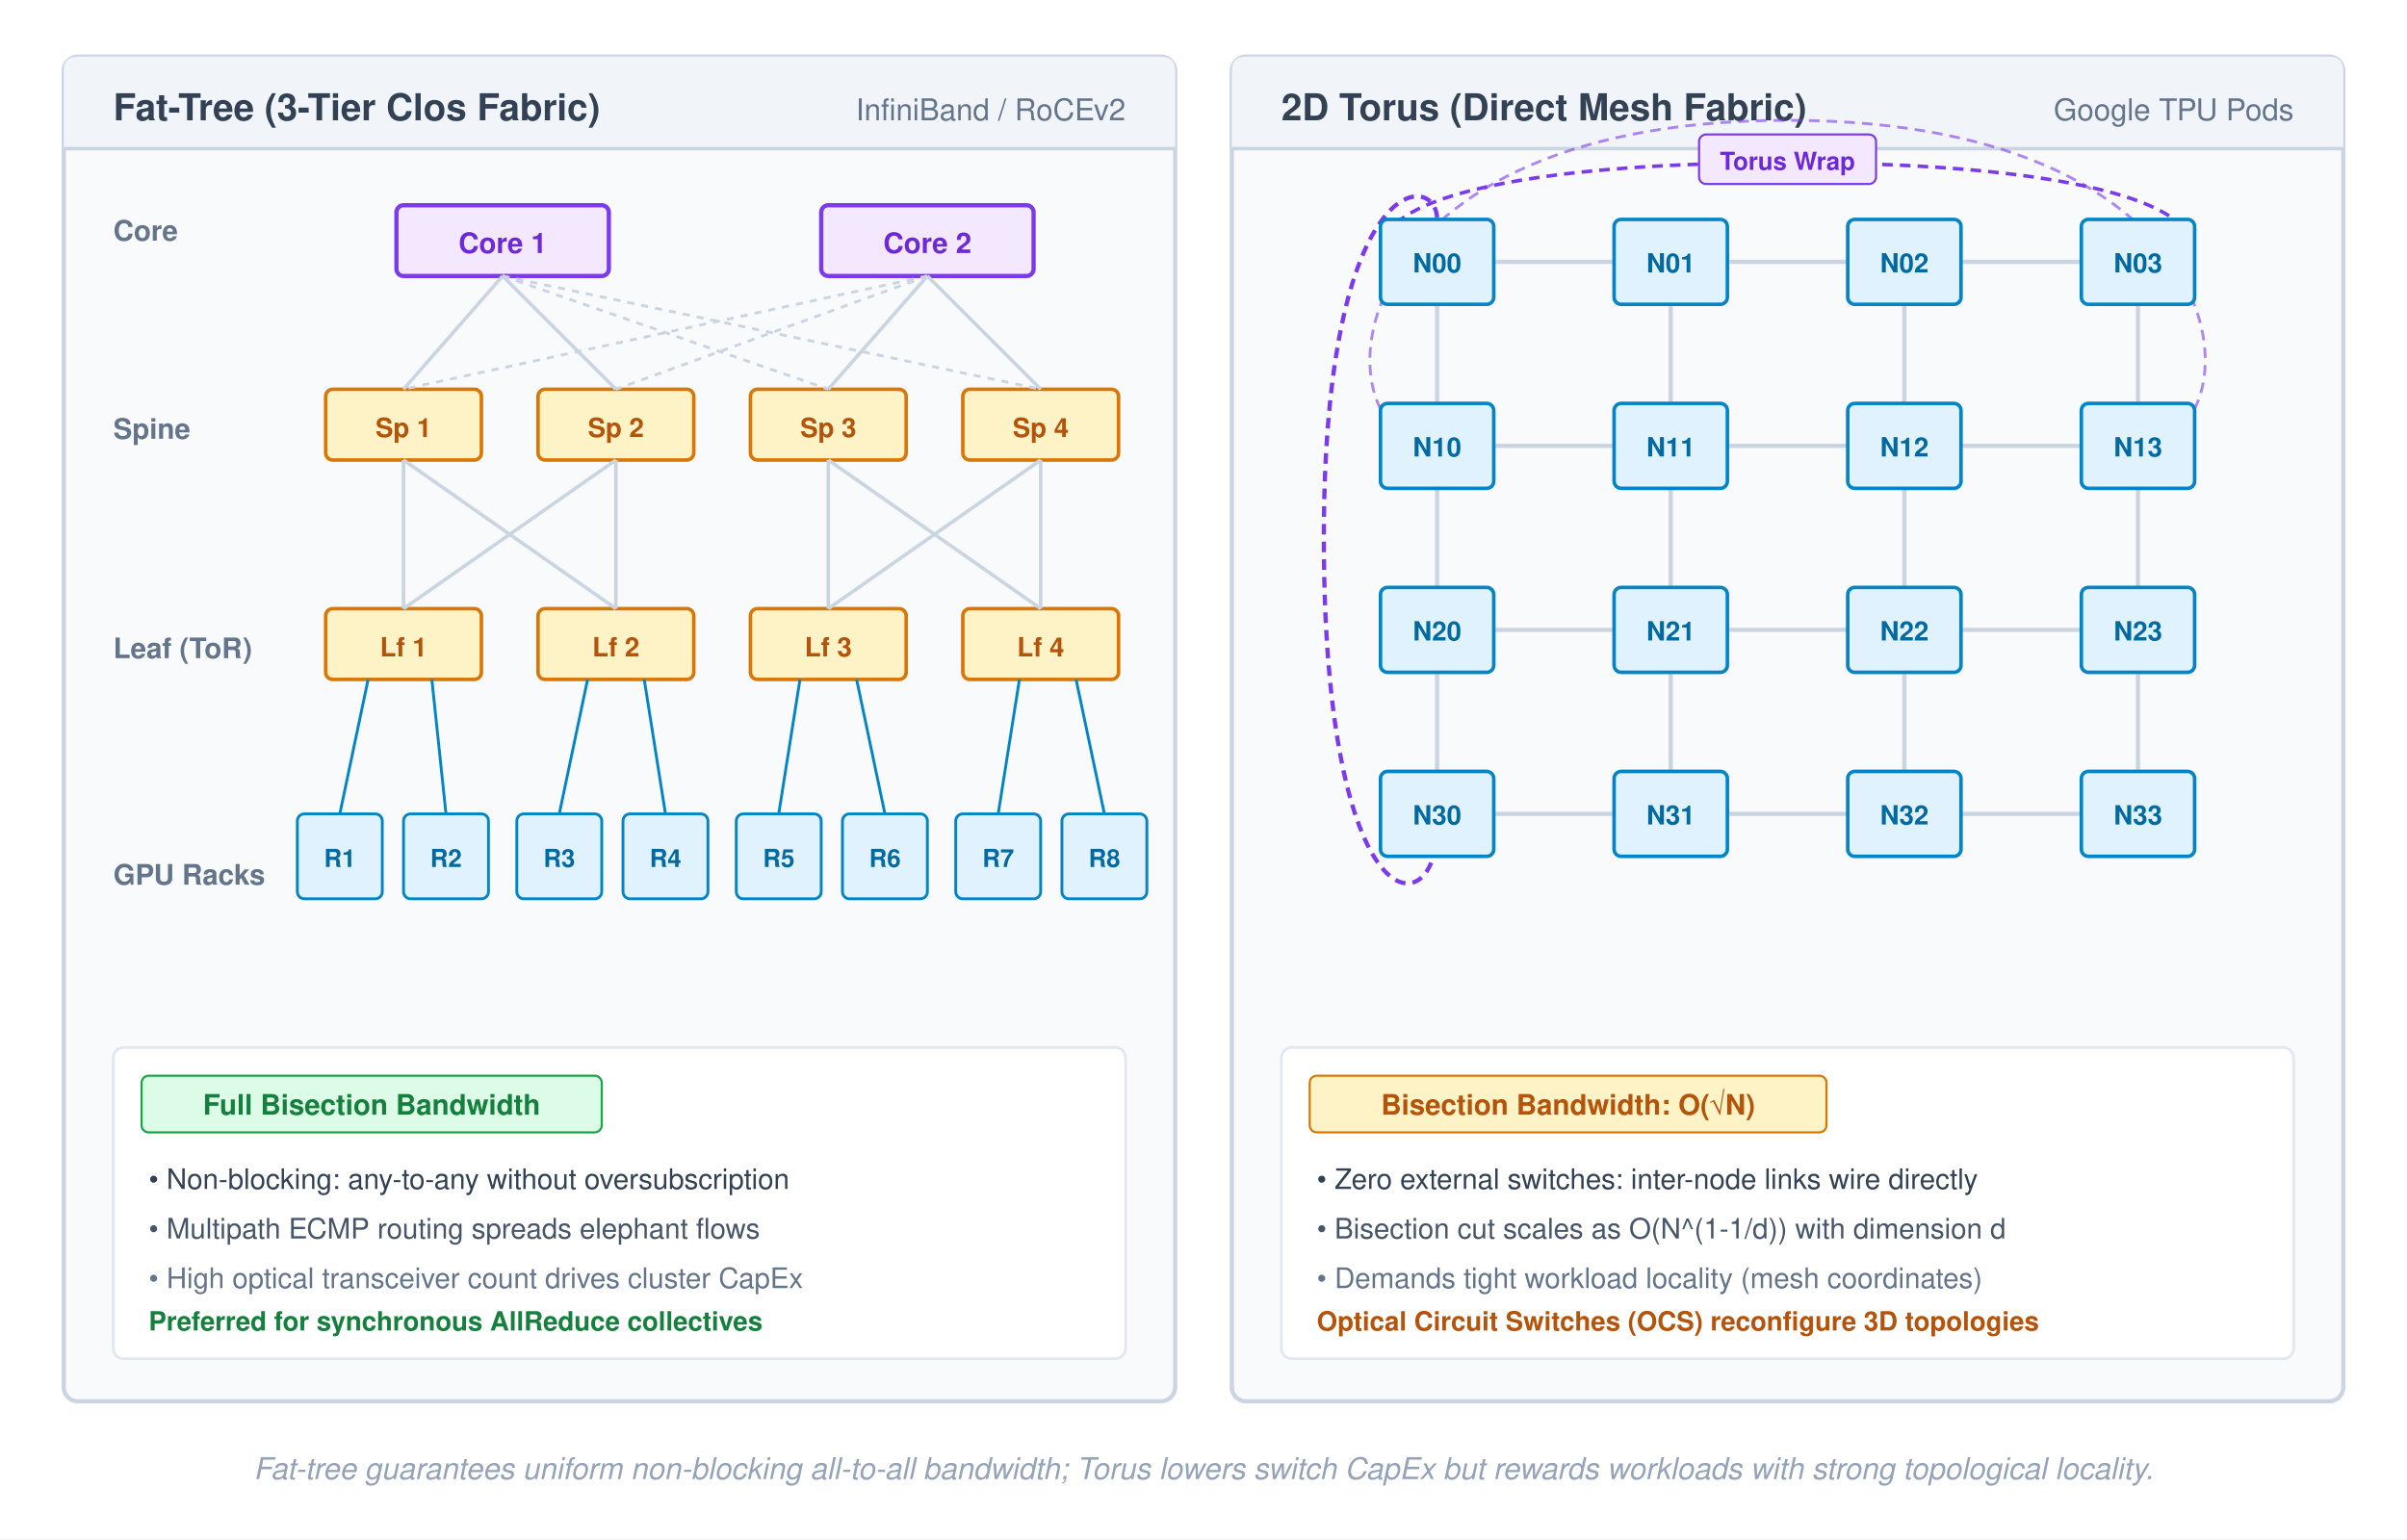
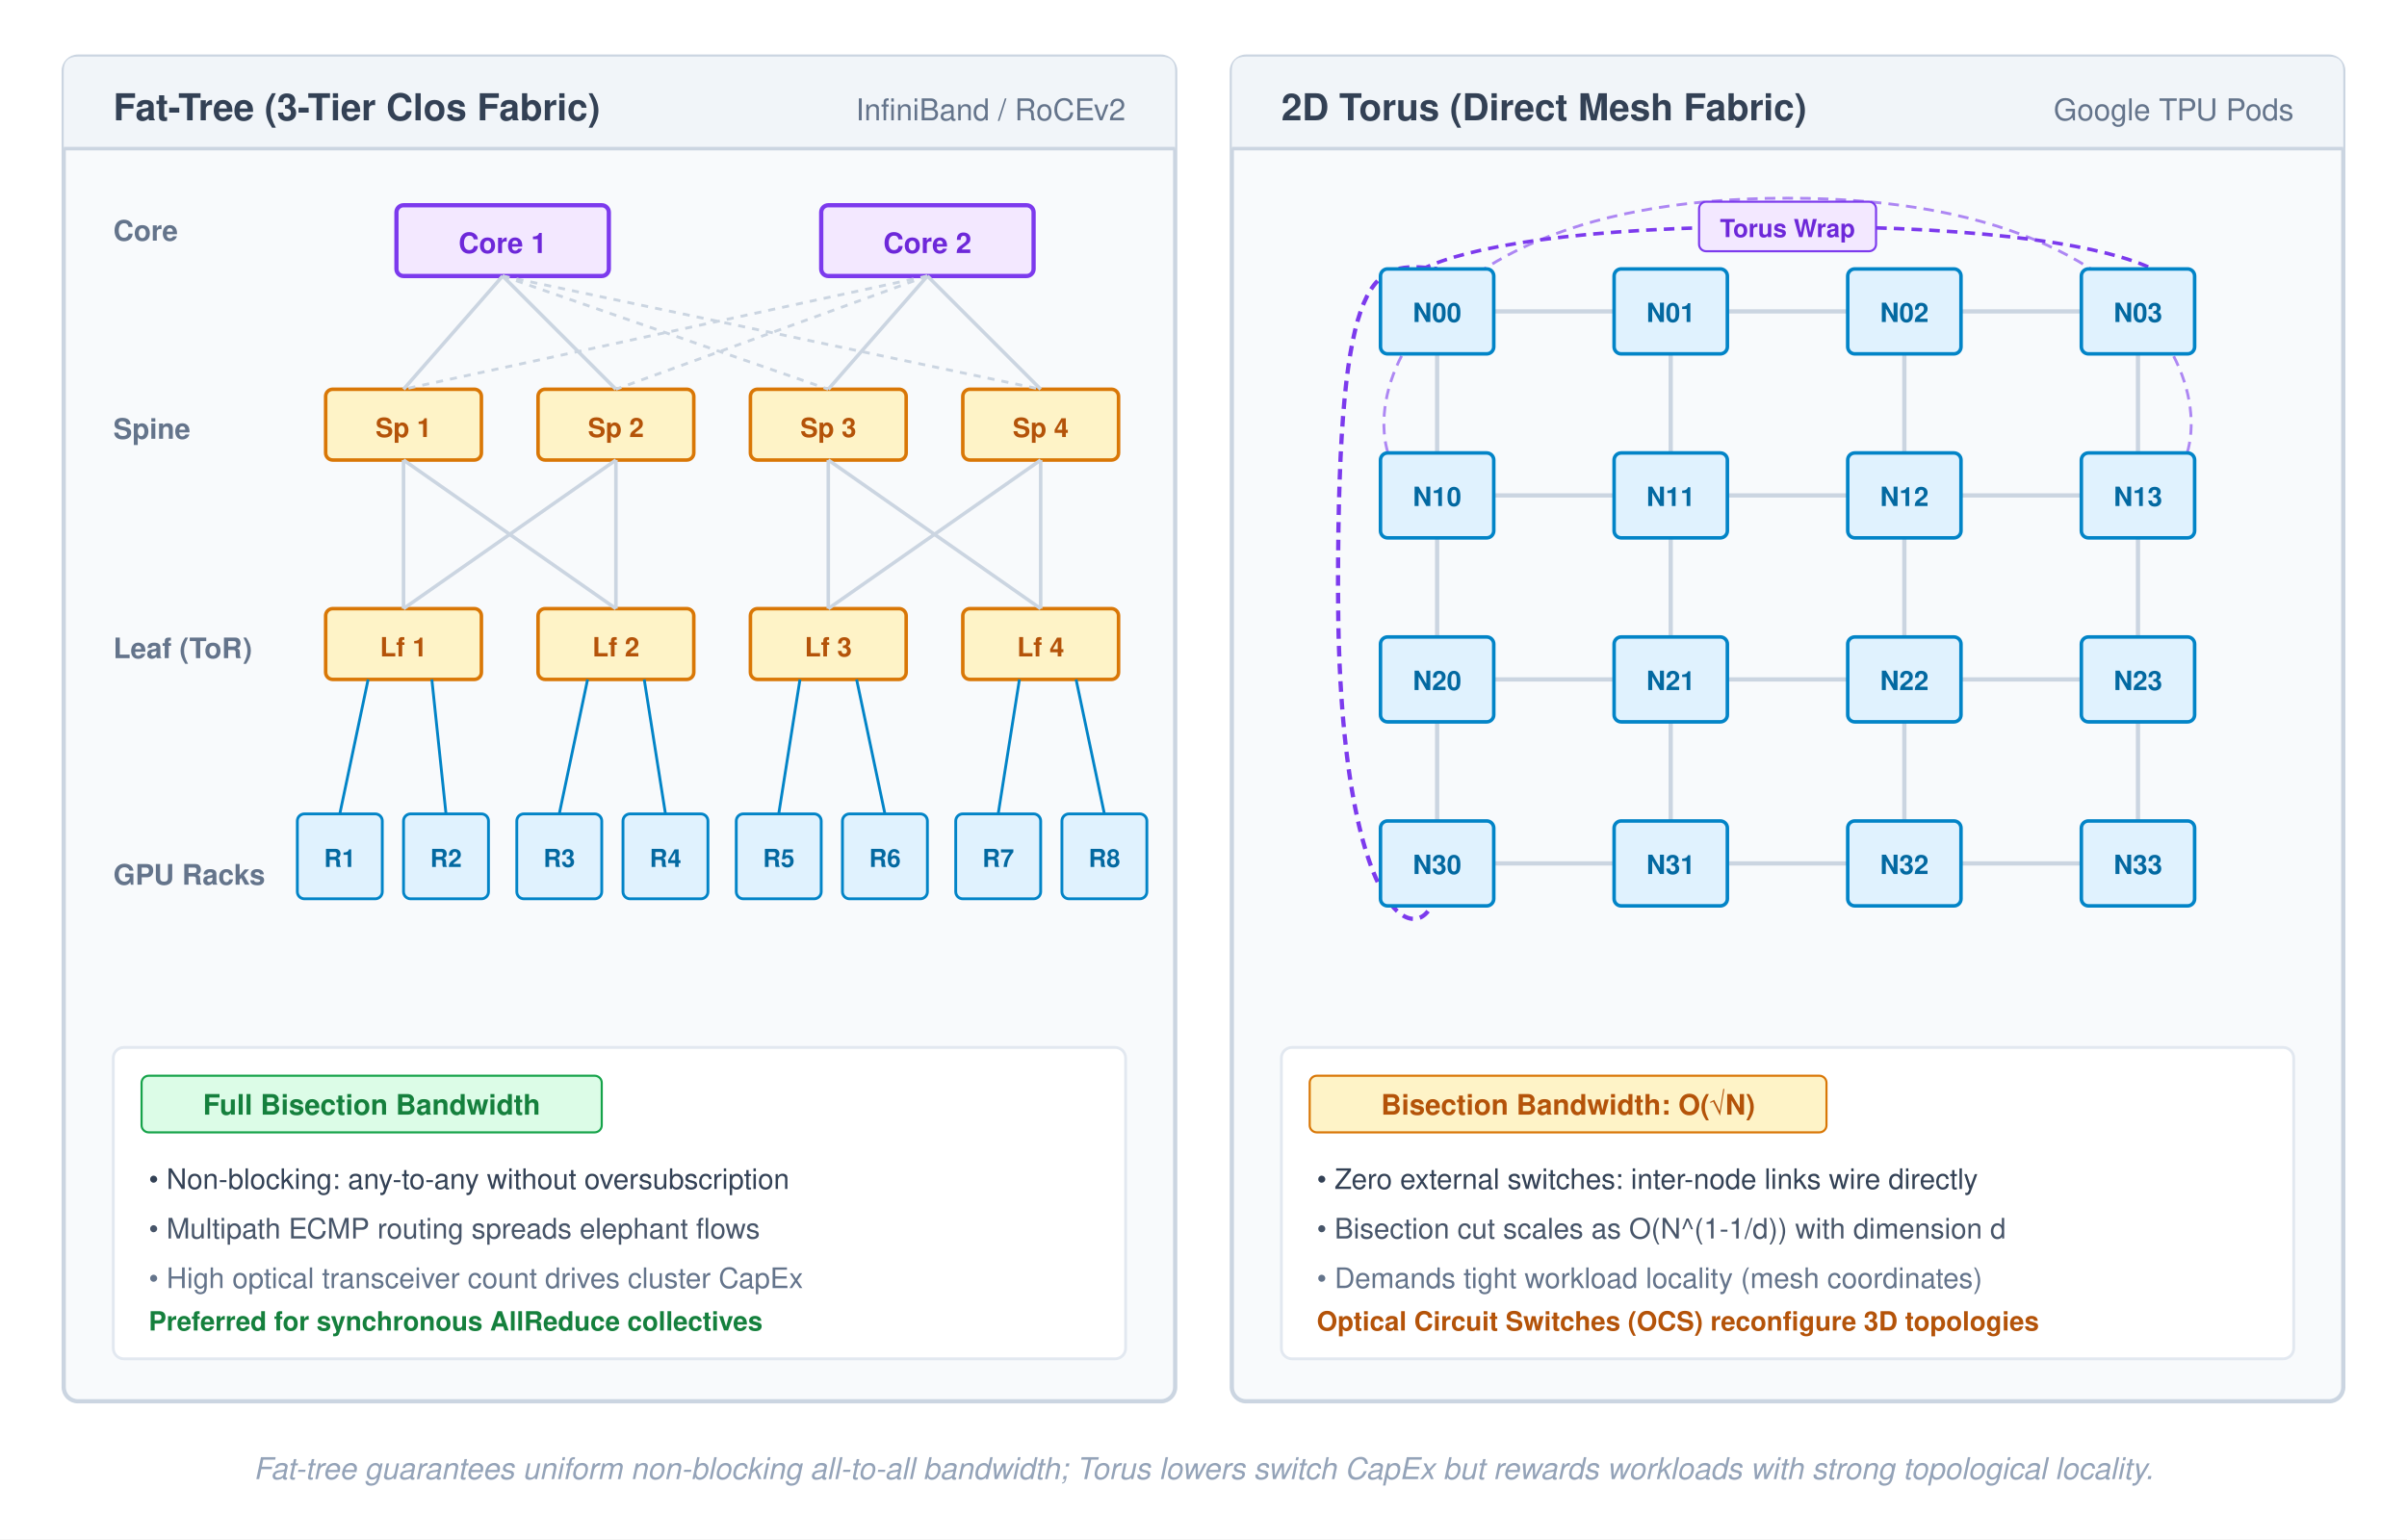
<svg xmlns="http://www.w3.org/2000/svg" font-family="Helvetica Neue, Helvetica, Arial, sans-serif" viewBox="0 0 680 435">
  <defs>
    <marker id="arrow" markerWidth="8" markerHeight="6" refX="7" refY="3" orient="auto">
      <path d="M0,0 L8,3 L0,6 Z" fill="#64748b" />
    </marker>
    <marker id="arrow-purple" markerWidth="8" markerHeight="6" refX="7" refY="3" orient="auto">
      <path d="M0,0 L8,3 L0,6 Z" fill="#7c3aed" />
    </marker>
  </defs>
  <rect width="100%" height="100%" fill="#ffffff" />
  <g transform="translate(18, 16)">
    <rect width="314" height="380" rx="4" fill="#f8fafc" stroke="#cbd5e1" stroke-width="1.2" />
    <path d="M 0,4 Q 0,0 4,0 L 310,0 Q 314,0 314,4 L 314,26 L 0,26 Z" fill="#f1f5f9" />
    <line x1="0" y1="26" x2="314" y2="26" stroke="#cbd5e1" stroke-width="1" />
    <text x="14" y="18" font-size="10.5" font-weight="700" fill="#334155">Fat-Tree (3-Tier Clos Fabric)</text>
    <text x="300" y="18" text-anchor="end" font-size="8.5" fill="#64748b">InfiniBand / RoCEv2</text>
    <g transform="translate(14, 38)" font-size="8" font-weight="700" fill="#64748b">
      <text y="14">Core</text>
      <text y="70">Spine</text>
      <text y="132">Leaf (ToR)</text>
      <text y="196">GPU Racks</text>
    </g>
    <g transform="translate(74, 42)">
      <rect x="20" y="0" width="60" height="20" rx="2" fill="#f3e8ff" stroke="#7c3aed" stroke-width="1.2" />
      <text x="50" y="13.5" text-anchor="middle" font-size="8" font-weight="700" fill="#6d28d9">Core 1</text>
      <rect x="140" y="0" width="60" height="20" rx="2" fill="#f3e8ff" stroke="#7c3aed" stroke-width="1.2" />
      <text x="170" y="13.5" text-anchor="middle" font-size="8" font-weight="700" fill="#6d28d9">Core 2</text>
      <g transform="translate(0, 52)">
        <rect x="0" y="0" width="44" height="20" rx="2" fill="#fef3c7" stroke="#d97706" stroke-width="1" />
        <text x="22" y="13.5" text-anchor="middle" font-size="7.5" font-weight="700" fill="#b45309">Sp 1</text>
        <rect x="60" y="0" width="44" height="20" rx="2" fill="#fef3c7" stroke="#d97706" stroke-width="1" />
        <text x="82" y="13.5" text-anchor="middle" font-size="7.5" font-weight="700" fill="#b45309">Sp 2</text>
        <rect x="120" y="0" width="44" height="20" rx="2" fill="#fef3c7" stroke="#d97706" stroke-width="1" />
        <text x="142" y="13.5" text-anchor="middle" font-size="7.5" font-weight="700" fill="#b45309">Sp 3</text>
        <rect x="180" y="0" width="44" height="20" rx="2" fill="#fef3c7" stroke="#d97706" stroke-width="1" />
        <text x="202" y="13.5" text-anchor="middle" font-size="7.5" font-weight="700" fill="#b45309">Sp 4</text>
      </g>
      <line x1="50" y1="20" x2="22" y2="52" stroke="#cbd5e1" stroke-width="1" />
      <line x1="50" y1="20" x2="82" y2="52" stroke="#cbd5e1" stroke-width="1" />
      <line x1="50" y1="20" x2="142" y2="52" stroke="#cbd5e1" stroke-width="0.8" stroke-dasharray="2,2" />
      <line x1="50" y1="20" x2="202" y2="52" stroke="#cbd5e1" stroke-width="0.8" stroke-dasharray="2,2" />
      <line x1="170" y1="20" x2="22" y2="52" stroke="#cbd5e1" stroke-width="0.8" stroke-dasharray="2,2" />
      <line x1="170" y1="20" x2="82" y2="52" stroke="#cbd5e1" stroke-width="0.8" stroke-dasharray="2,2" />
      <line x1="170" y1="20" x2="142" y2="52" stroke="#cbd5e1" stroke-width="1" />
      <line x1="170" y1="20" x2="202" y2="52" stroke="#cbd5e1" stroke-width="1" />
      <g transform="translate(0, 114)">
        <rect x="0" y="0" width="44" height="20" rx="2" fill="#fef3c7" stroke="#d97706" stroke-width="1" />
        <text x="22" y="13.5" text-anchor="middle" font-size="7.5" font-weight="700" fill="#b45309">Lf 1</text>
        <rect x="60" y="0" width="44" height="20" rx="2" fill="#fef3c7" stroke="#d97706" stroke-width="1" />
        <text x="82" y="13.5" text-anchor="middle" font-size="7.5" font-weight="700" fill="#b45309">Lf 2</text>
        <rect x="120" y="0" width="44" height="20" rx="2" fill="#fef3c7" stroke="#d97706" stroke-width="1" />
        <text x="142" y="13.5" text-anchor="middle" font-size="7.5" font-weight="700" fill="#b45309">Lf 3</text>
        <rect x="180" y="0" width="44" height="20" rx="2" fill="#fef3c7" stroke="#d97706" stroke-width="1" />
        <text x="202" y="13.5" text-anchor="middle" font-size="7.5" font-weight="700" fill="#b45309">Lf 4</text>
      </g>
      <line x1="22" y1="72" x2="22" y2="114" stroke="#cbd5e1" stroke-width="1" />
      <line x1="22" y1="72" x2="82" y2="114" stroke="#cbd5e1" stroke-width="1" />
      <line x1="82" y1="72" x2="22" y2="114" stroke="#cbd5e1" stroke-width="1" />
      <line x1="82" y1="72" x2="82" y2="114" stroke="#cbd5e1" stroke-width="1" />
      <line x1="142" y1="72" x2="142" y2="114" stroke="#cbd5e1" stroke-width="1" />
      <line x1="142" y1="72" x2="202" y2="114" stroke="#cbd5e1" stroke-width="1" />
      <line x1="202" y1="72" x2="142" y2="114" stroke="#cbd5e1" stroke-width="1" />
      <line x1="202" y1="72" x2="202" y2="114" stroke="#cbd5e1" stroke-width="1" />
      <g transform="translate(-8, 172)">
        <rect x="0" y="0" width="24" height="24" rx="2" fill="#e0f2fe" stroke="#0284c7" stroke-width="0.8" />
        <text x="12" y="15" text-anchor="middle" font-size="7" font-weight="700" fill="#0369a1">R1</text>
        <line x1="12" y1="0" x2="20" y2="-38" stroke="#0284c7" stroke-width="0.8" />
        <rect x="30" y="0" width="24" height="24" rx="2" fill="#e0f2fe" stroke="#0284c7" stroke-width="0.8" />
        <text x="42" y="15" text-anchor="middle" font-size="7" font-weight="700" fill="#0369a1">R2</text>
        <line x1="42" y1="0" x2="38" y2="-38" stroke="#0284c7" stroke-width="0.8" />
        <rect x="62" y="0" width="24" height="24" rx="2" fill="#e0f2fe" stroke="#0284c7" stroke-width="0.8" />
        <text x="74" y="15" text-anchor="middle" font-size="7" font-weight="700" fill="#0369a1">R3</text>
        <line x1="74" y1="0" x2="82" y2="-38" stroke="#0284c7" stroke-width="0.8" />
        <rect x="92" y="0" width="24" height="24" rx="2" fill="#e0f2fe" stroke="#0284c7" stroke-width="0.8" />
        <text x="104" y="15" text-anchor="middle" font-size="7" font-weight="700" fill="#0369a1">R4</text>
        <line x1="104" y1="0" x2="98" y2="-38" stroke="#0284c7" stroke-width="0.8" />
        <rect x="124" y="0" width="24" height="24" rx="2" fill="#e0f2fe" stroke="#0284c7" stroke-width="0.8" />
        <text x="136" y="15" text-anchor="middle" font-size="7" font-weight="700" fill="#0369a1">R5</text>
        <line x1="136" y1="0" x2="142" y2="-38" stroke="#0284c7" stroke-width="0.8" />
        <rect x="154" y="0" width="24" height="24" rx="2" fill="#e0f2fe" stroke="#0284c7" stroke-width="0.8" />
        <text x="166" y="15" text-anchor="middle" font-size="7" font-weight="700" fill="#0369a1">R6</text>
        <line x1="166" y1="0" x2="158" y2="-38" stroke="#0284c7" stroke-width="0.8" />
        <rect x="186" y="0" width="24" height="24" rx="2" fill="#e0f2fe" stroke="#0284c7" stroke-width="0.8" />
        <text x="198" y="15" text-anchor="middle" font-size="7" font-weight="700" fill="#0369a1">R7</text>
        <line x1="198" y1="0" x2="204" y2="-38" stroke="#0284c7" stroke-width="0.8" />
        <rect x="216" y="0" width="24" height="24" rx="2" fill="#e0f2fe" stroke="#0284c7" stroke-width="0.8" />
        <text x="228" y="15" text-anchor="middle" font-size="7" font-weight="700" fill="#0369a1">R8</text>
        <line x1="228" y1="0" x2="220" y2="-38" stroke="#0284c7" stroke-width="0.8" />
      </g>
    </g>
    <g transform="translate(14, 280)">
      <rect width="286" height="88" rx="3" fill="#ffffff" stroke="#e2e8f0" stroke-width="0.8" />
      <rect x="8" y="8" width="130" height="16" rx="2" fill="#dcfce7" stroke="#16a34a" stroke-width="0.6" />
      <text x="73" y="19" text-anchor="middle" font-size="8" font-weight="700" fill="#15803d">Full Bisection Bandwidth</text>
      <text x="10" y="40" font-size="8" fill="#334155">• Non-blocking: any-to-any without oversubscription</text>
      <text x="10" y="54" font-size="8" fill="#475569">• Multipath ECMP routing spreads elephant flows</text>
      <text x="10" y="68" font-size="8" fill="#64748b">• High optical transceiver count drives cluster CapEx</text>
      <text x="10" y="80" font-size="7.5" font-weight="600" fill="#15803d">Preferred for synchronous AllReduce collectives</text>
    </g>
  </g>
  <g transform="translate(348, 16)">
    <rect width="314" height="380" rx="4" fill="#f8fafc" stroke="#cbd5e1" stroke-width="1.2" />
    <path d="M 0,4 Q 0,0 4,0 L 310,0 Q 314,0 314,4 L 314,26 L 0,26 Z" fill="#f1f5f9" />
    <line x1="0" y1="26" x2="314" y2="26" stroke="#cbd5e1" stroke-width="1" />
    <text x="14" y="18" font-size="10.5" font-weight="700" fill="#334155">2D Torus (Direct Mesh Fabric)</text>
    <text x="300" y="18" text-anchor="end" font-size="8.5" fill="#64748b">Google TPU Pods</text>
-     <g transform="translate(42, 42)">
+     <g transform="translate(42, 56)">
      <line x1="16" y1="16" x2="214" y2="16" stroke="#cbd5e1" stroke-width="1.2" />
      <line x1="16" y1="68" x2="214" y2="68" stroke="#cbd5e1" stroke-width="1.2" />
      <line x1="16" y1="120" x2="214" y2="120" stroke="#cbd5e1" stroke-width="1.2" />
      <line x1="16" y1="172" x2="214" y2="172" stroke="#cbd5e1" stroke-width="1.2" />
      <line x1="16" y1="16" x2="16" y2="172" stroke="#cbd5e1" stroke-width="1.2" />
      <line x1="82" y1="16" x2="82" y2="172" stroke="#cbd5e1" stroke-width="1.2" />
      <line x1="148" y1="16" x2="148" y2="172" stroke="#cbd5e1" stroke-width="1.2" />
      <line x1="214" y1="16" x2="214" y2="172" stroke="#cbd5e1" stroke-width="1.2" />
-       <path d="M 214,16 C 240,16 240,-12 115,-12 C -10,-12 -10,16 16,16" fill="none" stroke="#7c3aed" stroke-width="1" stroke-dasharray="3,2" />
-       <path d="M 214,68 C 248,68 248,-24 115,-24 C -18,-24 -18,68 16,68" fill="none" stroke="#7c3aed" stroke-width="0.8" stroke-dasharray="3,2" opacity="0.6" />
-       <path d="M 16,176 C 16,204 -16,204 -16,94 C -16,-10 16,-10 16,4" fill="none" stroke="#7c3aed" stroke-width="1.2" stroke-dasharray="3,2" />
-       <rect x="90" y="-20" width="50" height="14" rx="2" fill="#f3e8ff" stroke="#7c3aed" stroke-width="0.6" />
-       <text x="115" y="-10" text-anchor="middle" font-size="7" font-weight="700" fill="#6d28d9">Torus Wrap</text>
+       <path d="M 214,16 C 236,16 236,-8 115,-8 C -6,-8 -6,16 16,16" fill="none" stroke="#7c3aed" stroke-width="1" stroke-dasharray="3,2" />
+       <path d="M 214,68 C 242,68 242,-16 115,-16 C -12,-16 -12,68 16,68" fill="none" stroke="#7c3aed" stroke-width="0.8" stroke-dasharray="3,2" opacity="0.6" />
+       <path d="M 16,176 C 16,198 -12,198 -12,94 C -12,2 -2,2 16,4" fill="none" stroke="#7c3aed" stroke-width="1.2" stroke-dasharray="3,2" />
+       <rect x="90" y="-15" width="50" height="14" rx="2" fill="#f3e8ff" stroke="#7c3aed" stroke-width="0.6" />
+       <text x="115" y="-5" text-anchor="middle" font-size="7" font-weight="700" fill="#6d28d9">Torus Wrap</text>
      <rect x="0" y="4" width="32" height="24" rx="2" fill="#e0f2fe" stroke="#0284c7" stroke-width="1" />
      <text x="16" y="19" text-anchor="middle" font-size="7.5" font-weight="700" fill="#0369a1">N00</text>
      <rect x="66" y="4" width="32" height="24" rx="2" fill="#e0f2fe" stroke="#0284c7" stroke-width="1" />
      <text x="82" y="19" text-anchor="middle" font-size="7.5" font-weight="700" fill="#0369a1">N01</text>
      <rect x="132" y="4" width="32" height="24" rx="2" fill="#e0f2fe" stroke="#0284c7" stroke-width="1" />
      <text x="148" y="19" text-anchor="middle" font-size="7.5" font-weight="700" fill="#0369a1">N02</text>
      <rect x="198" y="4" width="32" height="24" rx="2" fill="#e0f2fe" stroke="#0284c7" stroke-width="1" />
      <text x="214" y="19" text-anchor="middle" font-size="7.5" font-weight="700" fill="#0369a1">N03</text>
      <rect x="0" y="56" width="32" height="24" rx="2" fill="#e0f2fe" stroke="#0284c7" stroke-width="1" />
      <text x="16" y="71" text-anchor="middle" font-size="7.5" font-weight="700" fill="#0369a1">N10</text>
      <rect x="66" y="56" width="32" height="24" rx="2" fill="#e0f2fe" stroke="#0284c7" stroke-width="1" />
      <text x="82" y="71" text-anchor="middle" font-size="7.5" font-weight="700" fill="#0369a1">N11</text>
      <rect x="132" y="56" width="32" height="24" rx="2" fill="#e0f2fe" stroke="#0284c7" stroke-width="1" />
      <text x="148" y="71" text-anchor="middle" font-size="7.5" font-weight="700" fill="#0369a1">N12</text>
      <rect x="198" y="56" width="32" height="24" rx="2" fill="#e0f2fe" stroke="#0284c7" stroke-width="1" />
      <text x="214" y="71" text-anchor="middle" font-size="7.5" font-weight="700" fill="#0369a1">N13</text>
      <rect x="0" y="108" width="32" height="24" rx="2" fill="#e0f2fe" stroke="#0284c7" stroke-width="1" />
      <text x="16" y="123" text-anchor="middle" font-size="7.5" font-weight="700" fill="#0369a1">N20</text>
      <rect x="66" y="108" width="32" height="24" rx="2" fill="#e0f2fe" stroke="#0284c7" stroke-width="1" />
      <text x="82" y="123" text-anchor="middle" font-size="7.5" font-weight="700" fill="#0369a1">N21</text>
      <rect x="132" y="108" width="32" height="24" rx="2" fill="#e0f2fe" stroke="#0284c7" stroke-width="1" />
      <text x="148" y="123" text-anchor="middle" font-size="7.5" font-weight="700" fill="#0369a1">N22</text>
      <rect x="198" y="108" width="32" height="24" rx="2" fill="#e0f2fe" stroke="#0284c7" stroke-width="1" />
      <text x="214" y="123" text-anchor="middle" font-size="7.5" font-weight="700" fill="#0369a1">N23</text>
      <rect x="0" y="160" width="32" height="24" rx="2" fill="#e0f2fe" stroke="#0284c7" stroke-width="1" />
      <text x="16" y="175" text-anchor="middle" font-size="7.5" font-weight="700" fill="#0369a1">N30</text>
      <rect x="66" y="160" width="32" height="24" rx="2" fill="#e0f2fe" stroke="#0284c7" stroke-width="1" />
      <text x="82" y="175" text-anchor="middle" font-size="7.5" font-weight="700" fill="#0369a1">N31</text>
      <rect x="132" y="160" width="32" height="24" rx="2" fill="#e0f2fe" stroke="#0284c7" stroke-width="1" />
      <text x="148" y="175" text-anchor="middle" font-size="7.5" font-weight="700" fill="#0369a1">N32</text>
      <rect x="198" y="160" width="32" height="24" rx="2" fill="#e0f2fe" stroke="#0284c7" stroke-width="1" />
      <text x="214" y="175" text-anchor="middle" font-size="7.5" font-weight="700" fill="#0369a1">N33</text>
    </g>
    <g transform="translate(14, 280)">
      <rect width="286" height="88" rx="3" fill="#ffffff" stroke="#e2e8f0" stroke-width="0.8" />
      <rect x="8" y="8" width="146" height="16" rx="2" fill="#fef3c7" stroke="#d97706" stroke-width="0.6" />
      <text x="81" y="19" text-anchor="middle" font-size="8" font-weight="700" fill="#b45309">Bisection Bandwidth: O(√N)</text>
      <text x="10" y="40" font-size="8" fill="#334155">• Zero external switches: inter-node links wire directly</text>
      <text x="10" y="54" font-size="8" fill="#475569">• Bisection cut scales as O(N^(1-1/d)) with dimension d</text>
      <text x="10" y="68" font-size="8" fill="#64748b">• Demands tight workload locality (mesh coordinates)</text>
      <text x="10" y="80" font-size="7.5" font-weight="600" fill="#b45309">Optical Circuit Switches (OCS) reconfigure 3D topologies</text>
    </g>
  </g>
  <text x="340" y="418" text-anchor="middle" font-size="8.5" fill="#94a3b8" font-style="italic">
    Fat-tree guarantees uniform non-blocking all-to-all bandwidth; Torus lowers switch CapEx but rewards workloads with strong topological locality.
  </text>
</svg>
